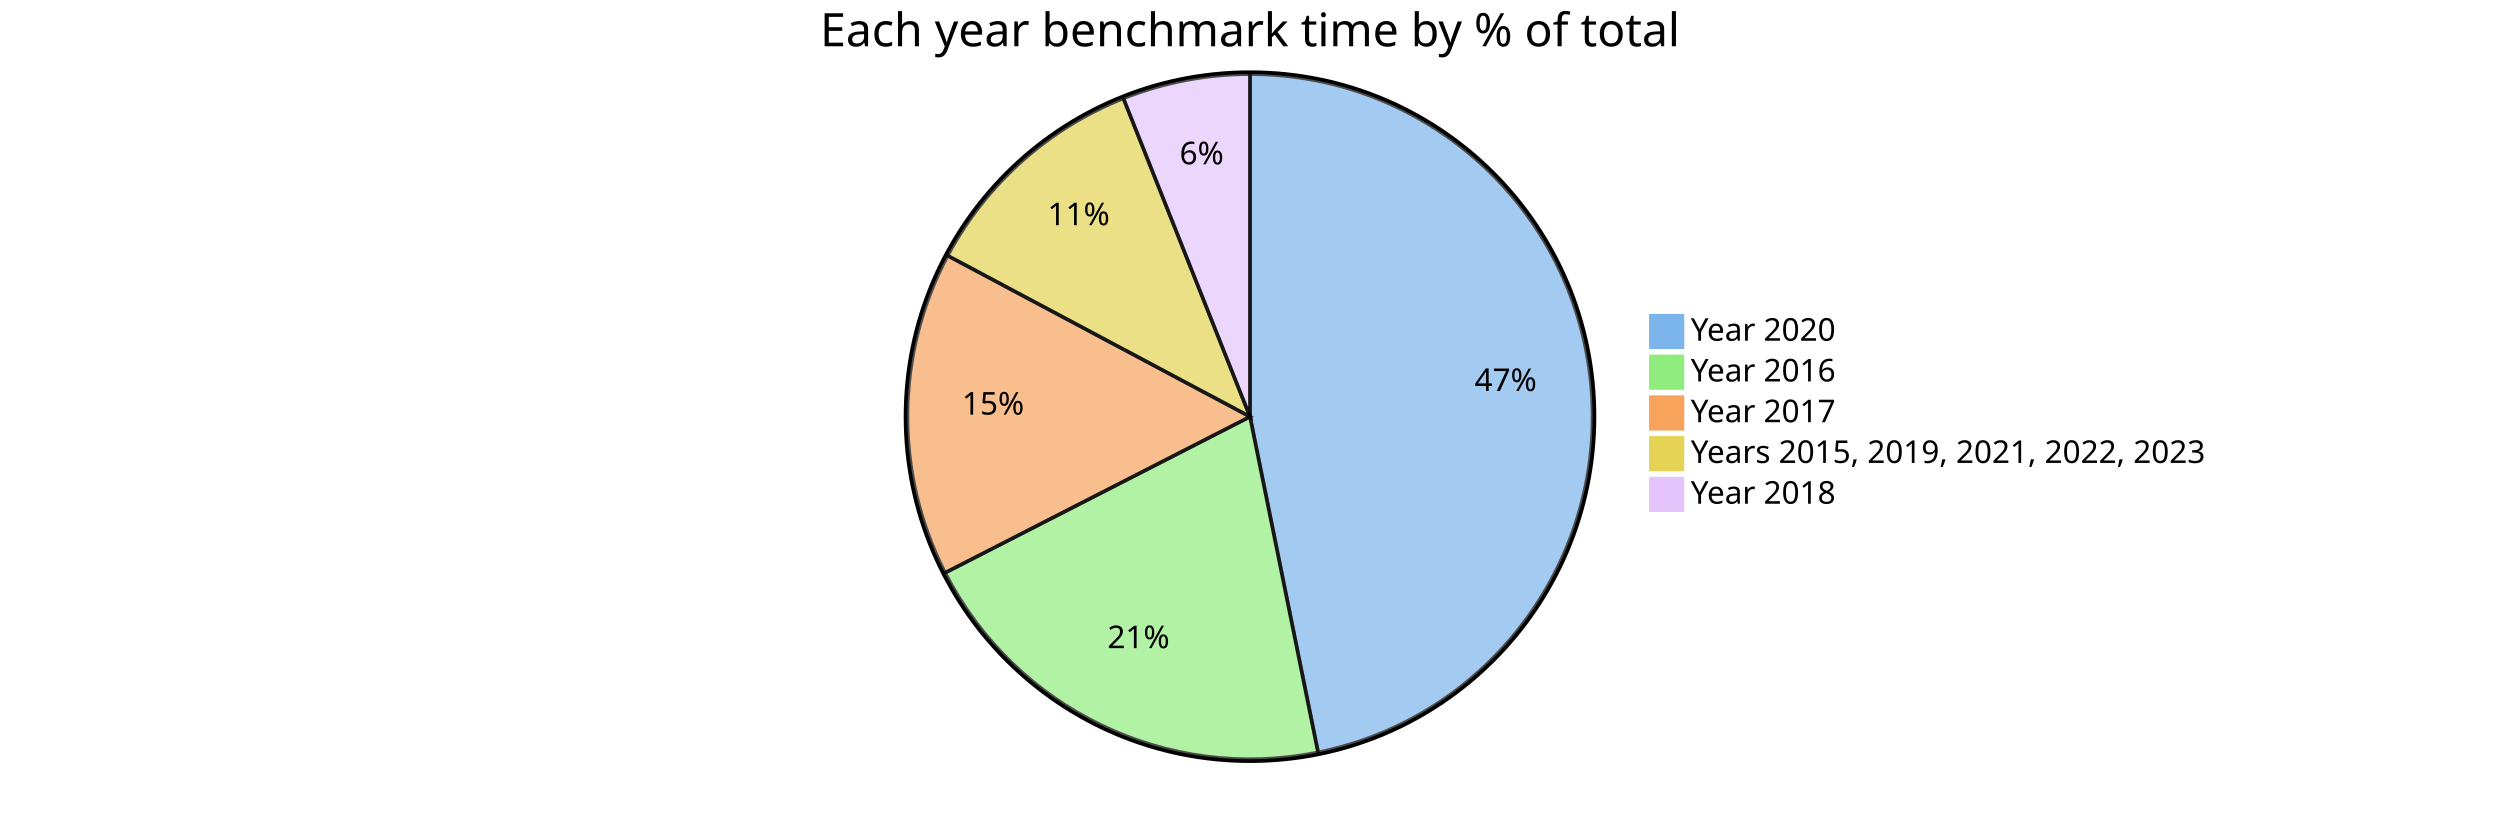
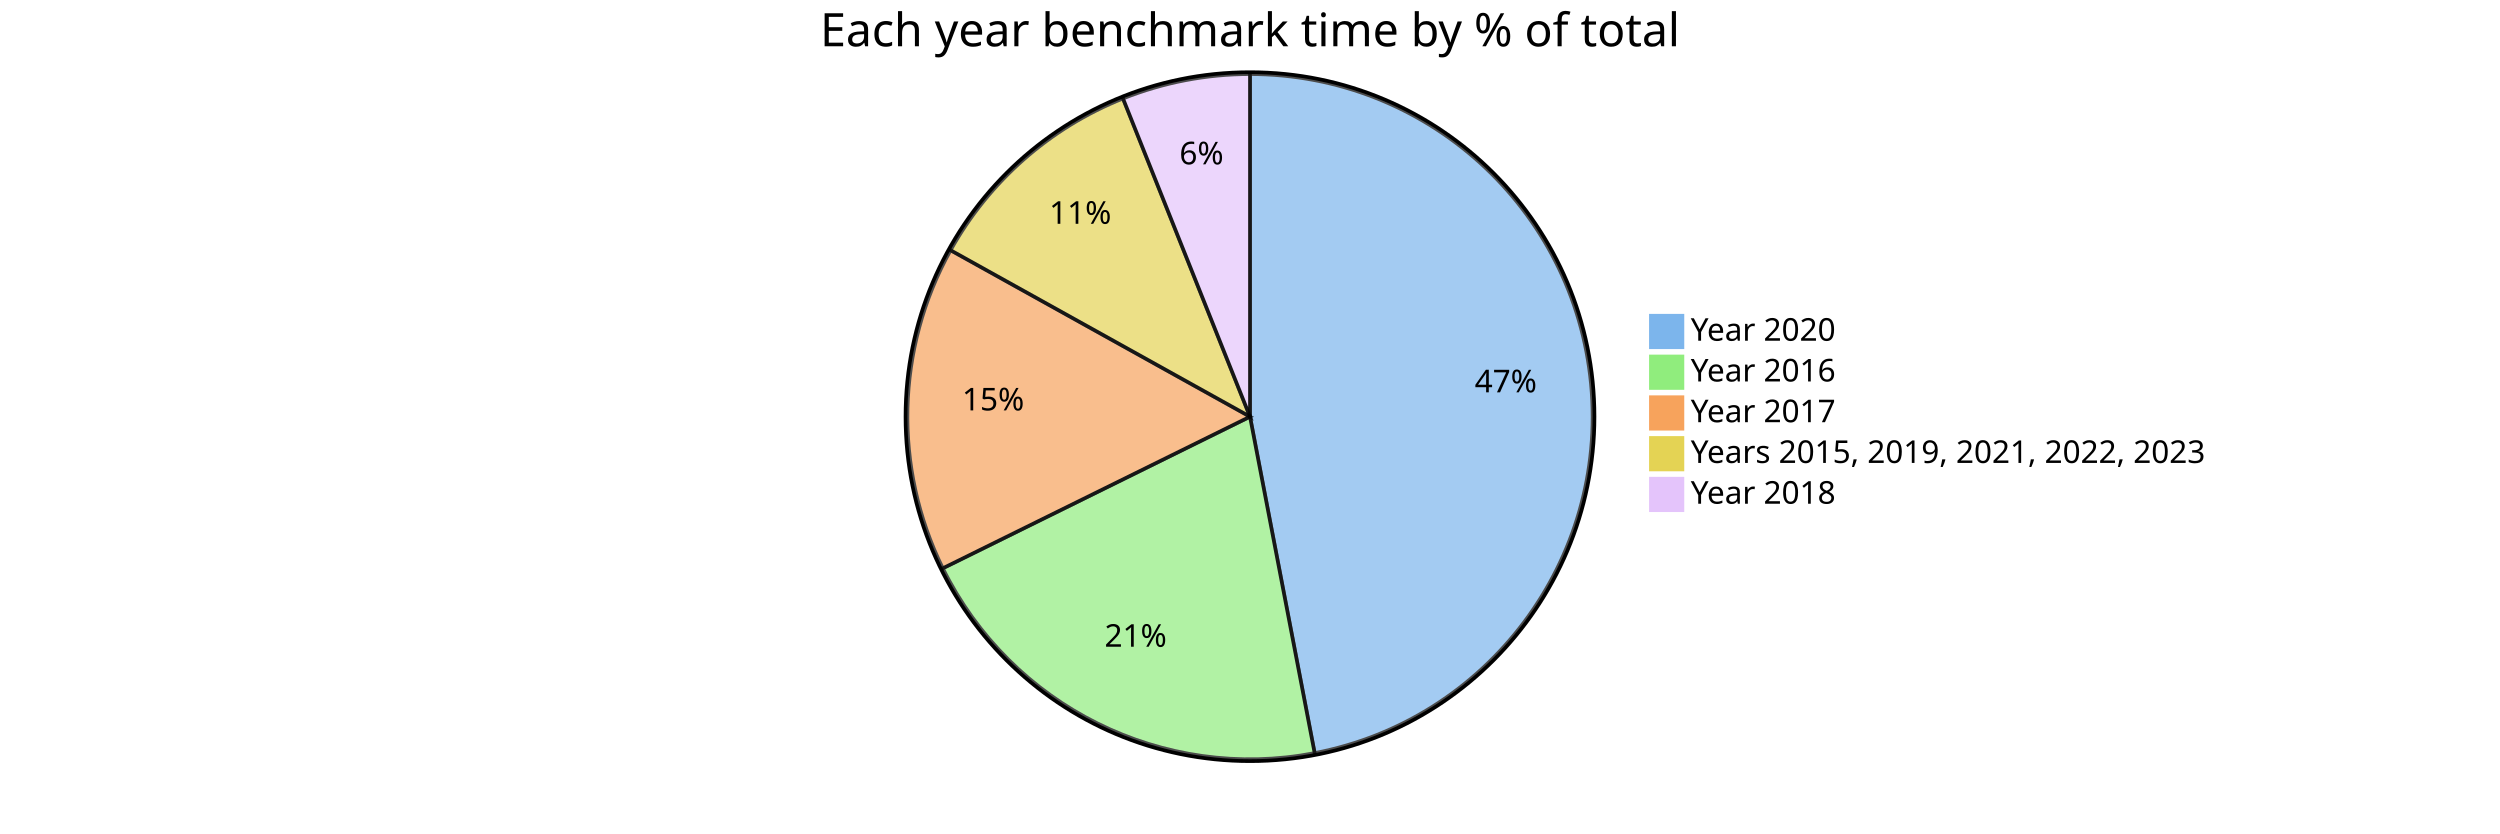
<svg xmlns="http://www.w3.org/2000/svg" viewBox="0 0 1350 450" preserveAspectRatio="xMidYMin">
  <style>
		text {font-family:sans-serif;font-size:17px;}
		.pieOuterCircle {stroke:black;stroke-width:2px;fill:none;}
		.pieCircle {stroke:black;stroke-width:2px;opacity:0.7;}
		.slice {text-anchor:middle;}
		.pieTitleText {text-anchor:middle;font-size:25px;}
	</style>
  <g transform="translate(675,225)">
    <circle class="pieOuterCircle" cx="0" cy="0" r="186" />
-     <path class="pieCircle" d="M0,-185A185,185,0,0,1,36.766,181.31L0,0Z" fill="#7cb5ec" />
-     <path class="pieCircle" d="M36.766,181.31A185,185,0,0,1,-164.677,84.3L0,0Z" fill="#90ed7d" />
-     <path class="pieCircle" d="M-164.677,84.3A185,185,0,0,1,-163.288,-86.96L0,0Z" fill="#f7a35c" />
-     <path class="pieCircle" d="M-163.288,-86.96A185,185,0,0,1,-68.363,-171.905L0,0Z" fill="#e4d354" />
-     <path class="pieCircle" d="M-68.363,-171.905A185,185,0,0,1,0,-185L0,0Z" fill="#e4c4fb" />
-     <text class="slice" style="text-anchor: middle;" transform="translate(138.0564,-13.85651)">47%</text>
-     <text class="slice" style="text-anchor: middle;" transform="translate(-60.20137,125.0094)">21%</text>
-     <text class="slice" style="text-anchor: middle;" transform="translate(-138.7454,-1.125365)">15%</text>
-     <text class="slice" style="text-anchor: middle;" transform="translate(-92.52549,-103.3953)">11%</text>
-     <text class="slice" style="text-anchor: middle;" transform="translate(-26.10232,-136.2726)">6%</text>
+     <path class="pieCircle" d="M0,-185A185,185,0,0,1,34.922,181.674L0,0Z" fill="#7cb5ec" />
+     <path class="pieCircle" d="M34.922,181.674A185,185,0,0,1,-165.894,81.88L0,0Z" fill="#90ed7d" />
+     <path class="pieCircle" d="M-165.894,81.88A185,185,0,0,1,-161.699,-89.88L0,0Z" fill="#f7a35c" />
+     <path class="pieCircle" d="M-161.699,-89.88A185,185,0,0,1,-68.588,-171.816L0,0Z" fill="#e4d354" />
+     <path class="pieCircle" d="M-68.588,-171.816A185,185,0,0,1,0,-185L0,0Z" fill="#e4c4fb" />
+     <text class="slice" style="text-anchor: middle;" transform="translate(138.125,-13.15496)">47%</text>
+     <text class="slice" style="text-anchor: middle;" transform="translate(-61.74707,124.2532)">21%</text>
+     <text class="slice" style="text-anchor: middle;" transform="translate(-138.7086,-3.387456)">15%</text>
+     <text class="slice" style="text-anchor: middle;" transform="translate(-91.66098,-104.1625)">11%</text>
+     <text class="slice" style="text-anchor: middle;" transform="translate(-26.1914,-136.2555)">6%</text>
    <text class="pieTitleText" x="0" y="-200">Each year benchmark time by % of total</text>
    <g transform="translate(216,-55)">
      <rect height="18" style="fill: rgb(124, 181, 236); stroke: rgb(124, 181, 236);" width="18" />
      <text x="22" y="14">Year 2020</text>
    </g>
    <g transform="translate(216,-33)">
      <rect height="18" style="fill: rgb(144, 237, 125); stroke: rgb(144, 237, 125);" width="18" />
      <text x="22" y="14">Year 2016</text>
    </g>
    <g transform="translate(216,-11)">
      <rect height="18" style="fill: rgb(247, 163, 92); stroke: rgb(247, 163, 92);" width="18" />
      <text x="22" y="14">Year 2017</text>
    </g>
    <g transform="translate(216,11)">
      <rect height="18" style="fill: rgb(228, 211, 84); stroke: rgb(228, 211, 84);" width="18" />
      <text x="22" y="14">Years 2015, 2019, 2021, 2022, 2023</text>
    </g>
    <g transform="translate(216,33)">
      <rect height="18" style="fill: rgb(228, 196, 251); stroke: rgb(228, 196, 251);" width="18" />
      <text x="22" y="14">Year 2018</text>
    </g>
  </g>
</svg>
